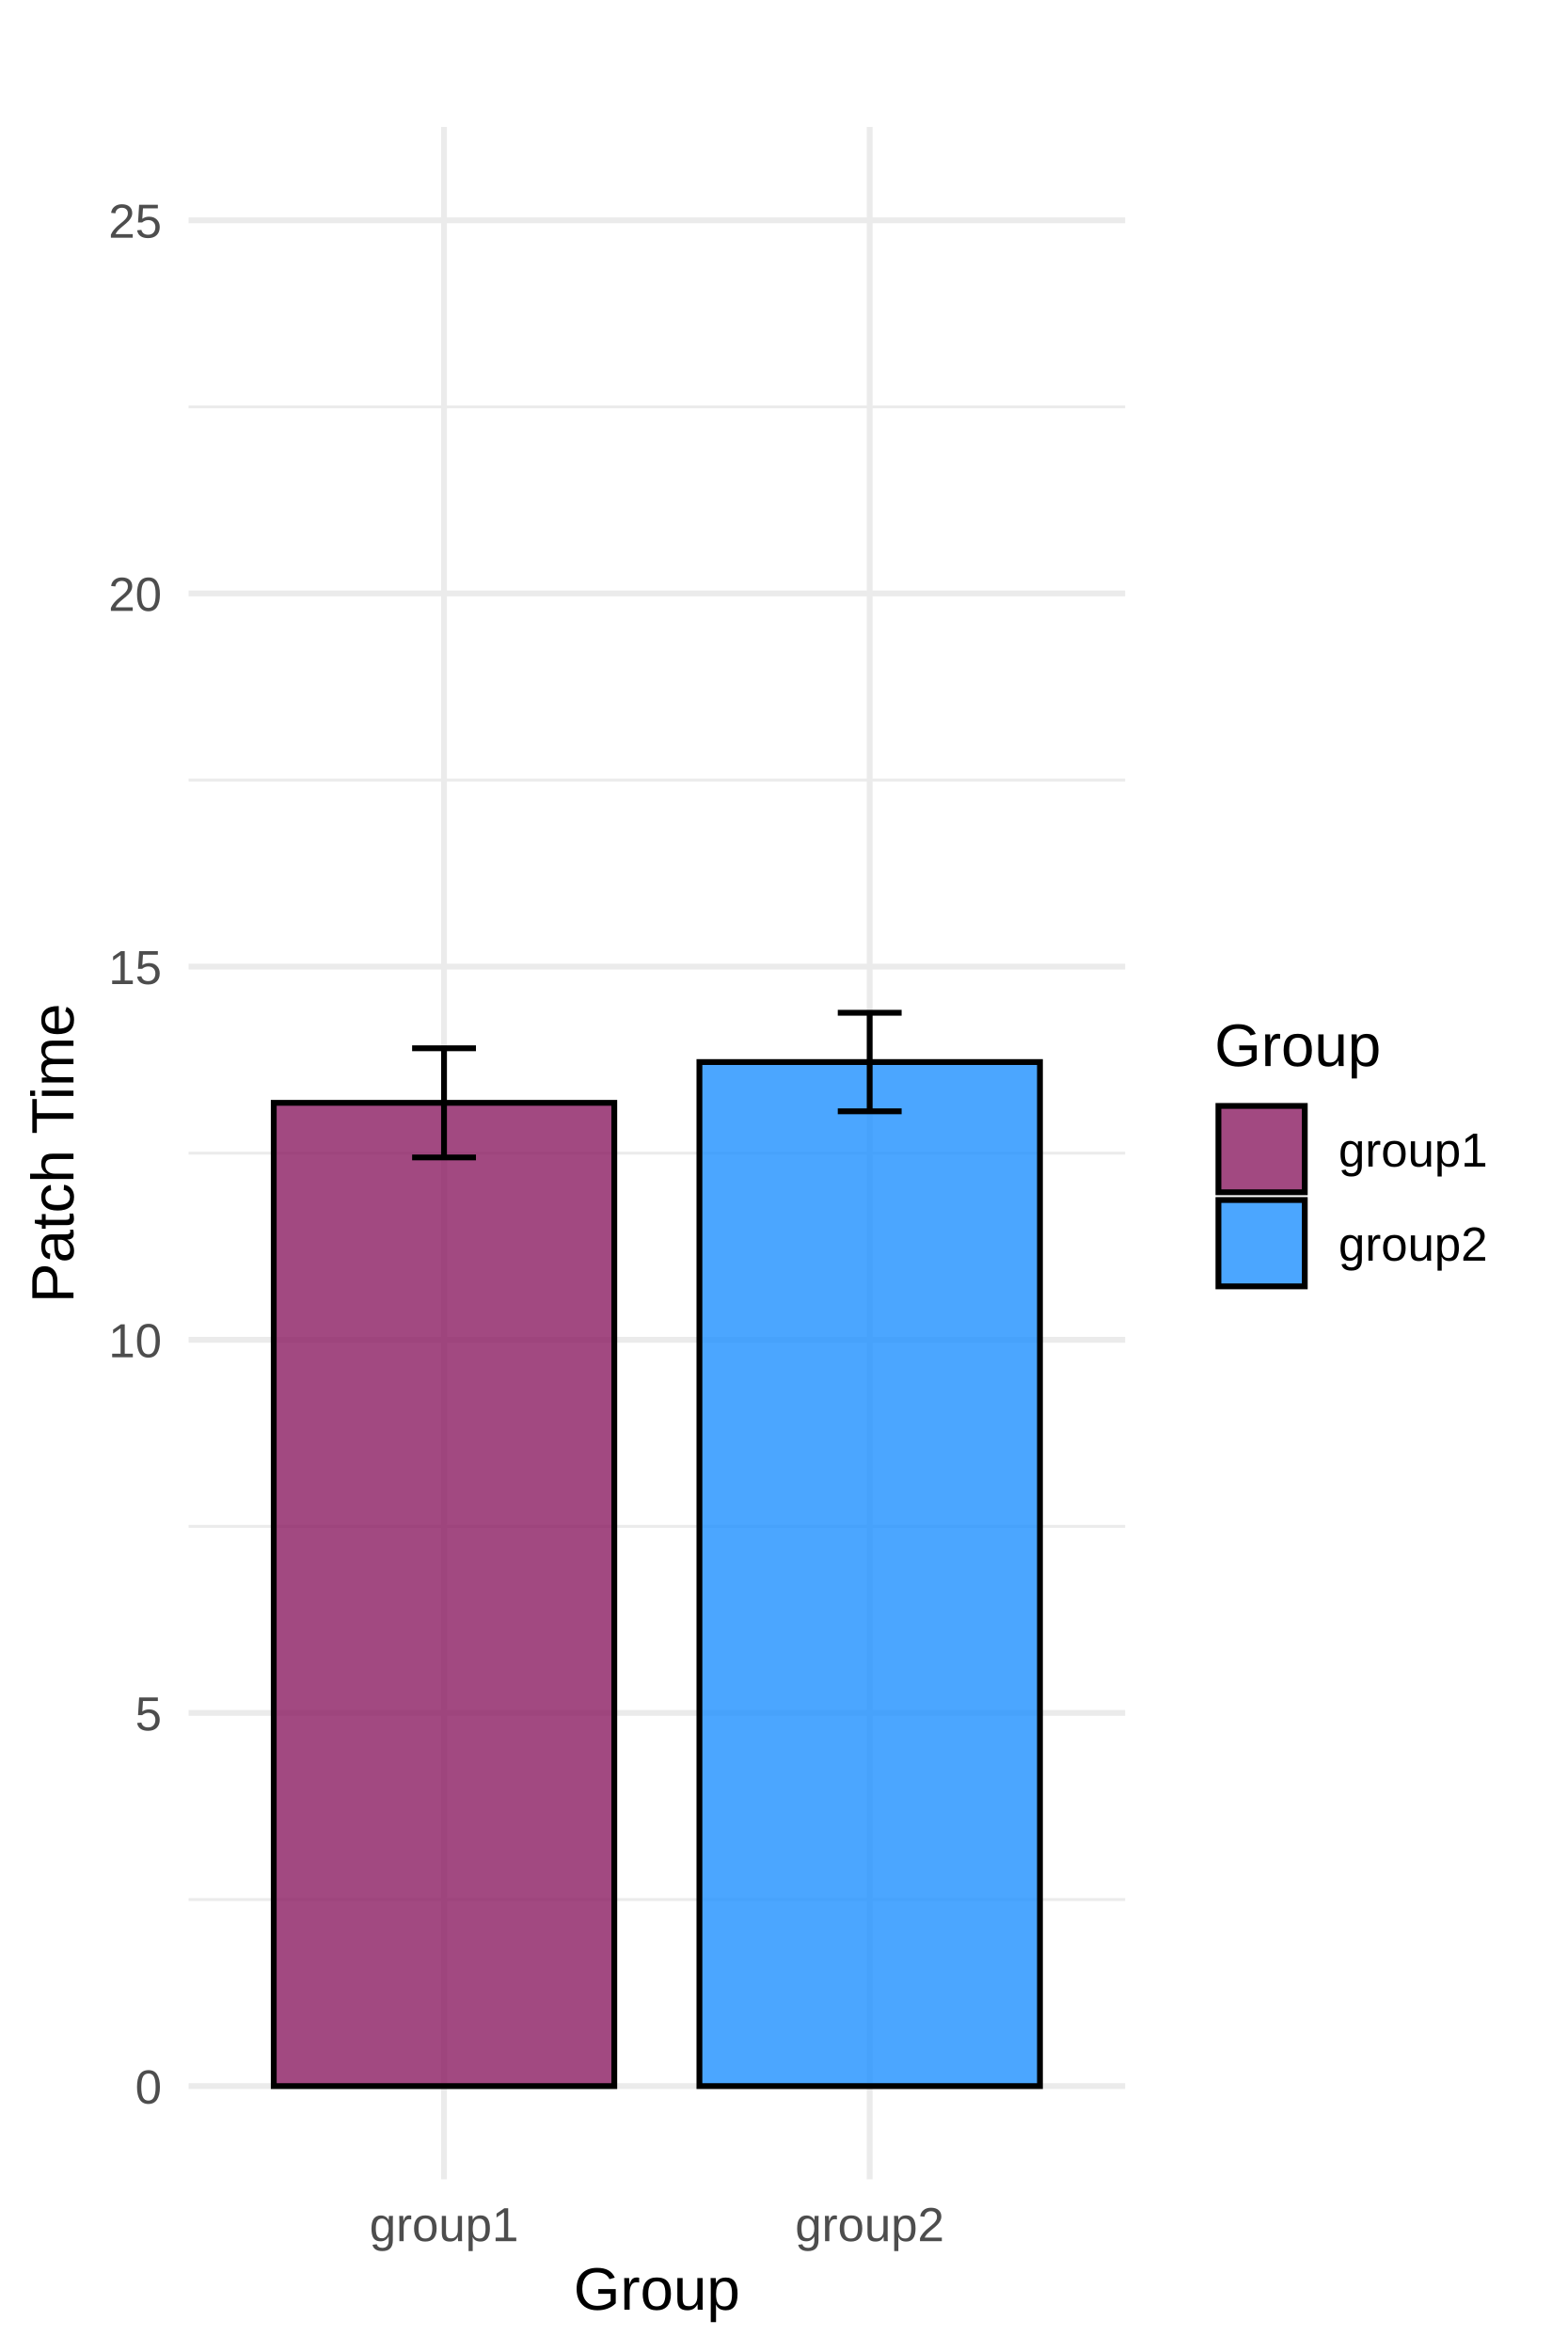
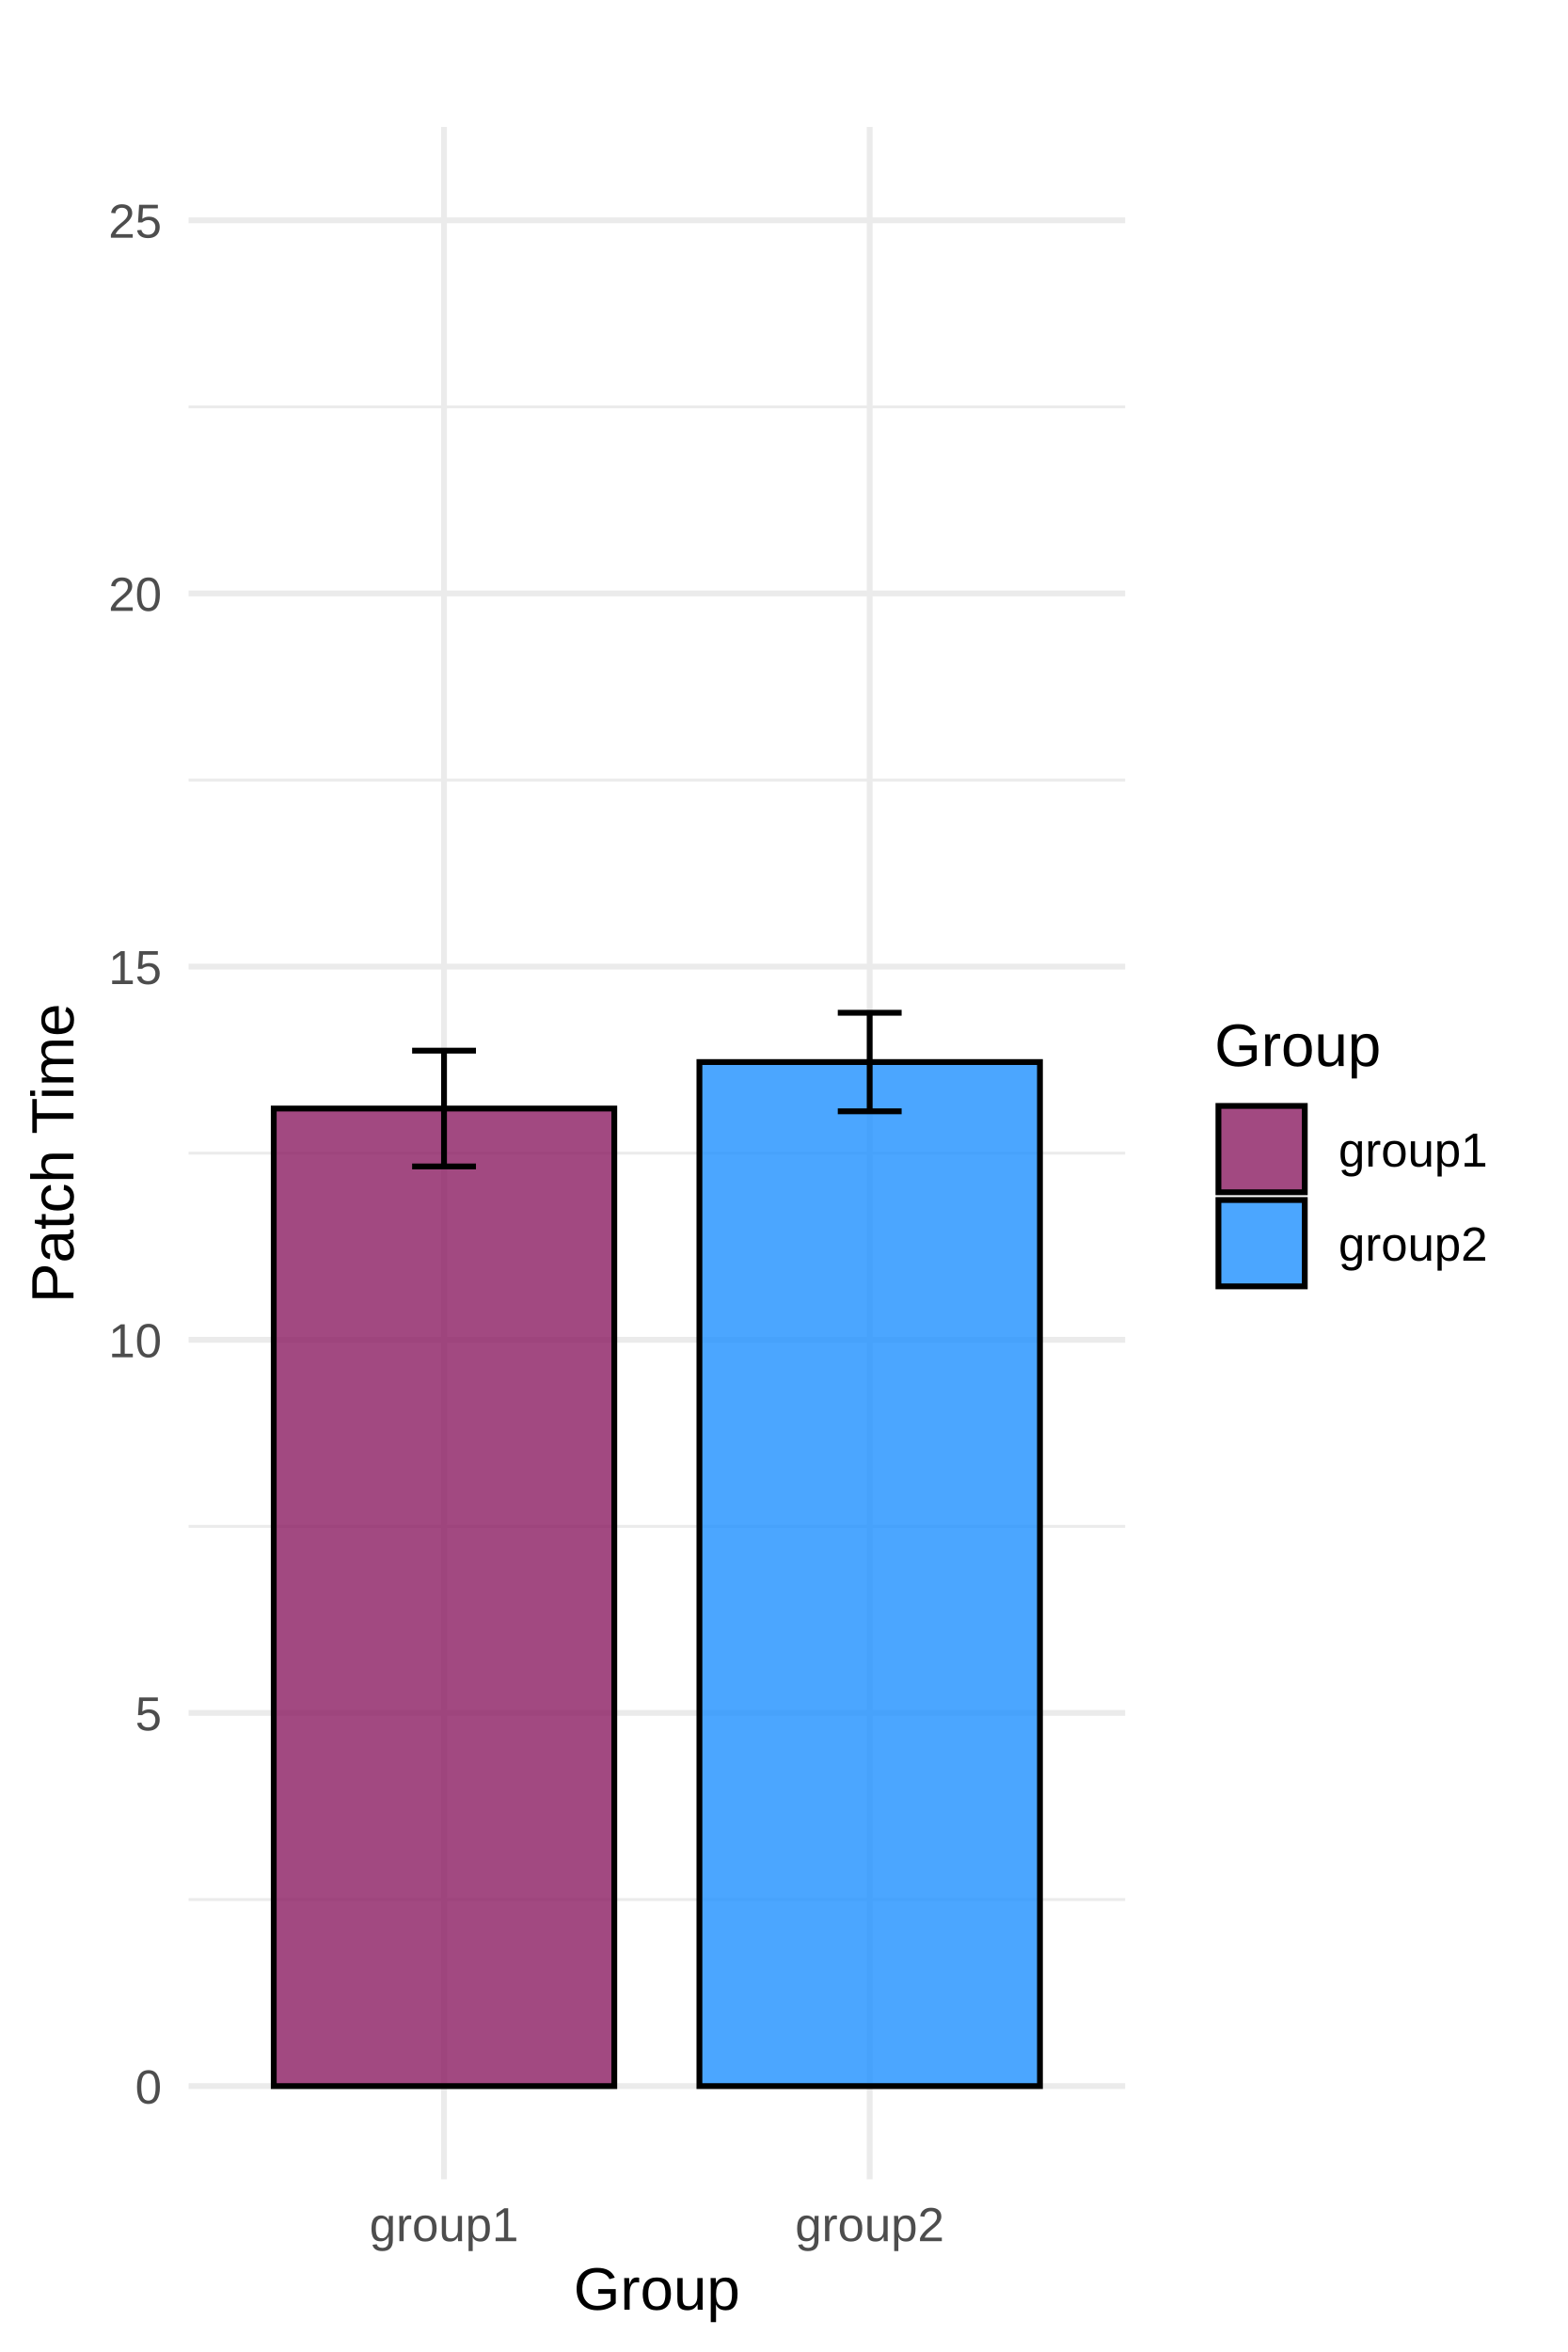
<svg xmlns="http://www.w3.org/2000/svg" class="svglite" width="288.00pt" height="432.00pt" viewBox="0 0 288.00 432.00">
  <defs>
    <style type="text/css">
    .svglite line, .svglite polyline, .svglite polygon, .svglite path, .svglite rect, .svglite circle {
      fill: none;
      stroke: #000000;
      stroke-linecap: round;
      stroke-linejoin: round;
      stroke-miterlimit: 10.00;
    }
    .svglite text {
      white-space: pre;
    }
  </style>
  </defs>
  <rect width="100%" height="100%" style="stroke: none; fill: none;" />
  <defs>
    <clipPath id="cpMC4wMHwyODguMDB8MC4wMHw0MzIuMDA=">
      <rect x="0.00" y="0.00" width="288.00" height="432.00" />
    </clipPath>
  </defs>
  <g clip-path="url(#cpMC4wMHwyODguMDB8MC4wMHw0MzIuMDA=)">
</g>
  <defs>
    <clipPath id="cpMzQuNjV8MjA2LjcwfDIzLjMyfDQwMC4yOQ==">
      <rect x="34.65" y="23.32" width="172.05" height="376.97" />
    </clipPath>
  </defs>
  <g clip-path="url(#cpMzQuNjV8MjA2LjcwfDIzLjMyfDQwMC4yOQ==)">
    <polyline points="34.65,348.89 206.70,348.89 " style="stroke-width: 0.53; stroke: #EBEBEB; stroke-linecap: butt;" />
    <polyline points="34.65,280.35 206.70,280.35 " style="stroke-width: 0.53; stroke: #EBEBEB; stroke-linecap: butt;" />
    <polyline points="34.65,211.81 206.70,211.81 " style="stroke-width: 0.53; stroke: #EBEBEB; stroke-linecap: butt;" />
    <polyline points="34.65,143.27 206.70,143.27 " style="stroke-width: 0.53; stroke: #EBEBEB; stroke-linecap: butt;" />
    <polyline points="34.65,74.73 206.70,74.73 " style="stroke-width: 0.53; stroke: #EBEBEB; stroke-linecap: butt;" />
    <polyline points="34.65,383.16 206.70,383.16 " style="stroke-width: 1.07; stroke: #EBEBEB; stroke-linecap: butt;" />
    <polyline points="34.65,314.62 206.70,314.62 " style="stroke-width: 1.07; stroke: #EBEBEB; stroke-linecap: butt;" />
    <polyline points="34.65,246.08 206.70,246.08 " style="stroke-width: 1.07; stroke: #EBEBEB; stroke-linecap: butt;" />
    <polyline points="34.65,177.54 206.70,177.54 " style="stroke-width: 1.07; stroke: #EBEBEB; stroke-linecap: butt;" />
    <polyline points="34.65,109.00 206.70,109.00 " style="stroke-width: 1.07; stroke: #EBEBEB; stroke-linecap: butt;" />
    <polyline points="34.65,40.46 206.70,40.46 " style="stroke-width: 1.07; stroke: #EBEBEB; stroke-linecap: butt;" />
    <polyline points="81.57,400.29 81.57,23.32 " style="stroke-width: 1.07; stroke: #EBEBEB; stroke-linecap: butt;" />
    <polyline points="159.77,400.29 159.77,23.32 " style="stroke-width: 1.07; stroke: #EBEBEB; stroke-linecap: butt;" />
-     <rect x="50.29" y="202.56" width="62.56" height="180.60" style="stroke-width: 1.07; stroke-linecap: butt; stroke-linejoin: miter; fill: #8B1C62; fill-opacity: 0.80;" />
+     <rect x="50.29" y="203.61" width="62.56" height="179.55" style="stroke-width: 1.07; stroke-linecap: butt; stroke-linejoin: miter; fill: #8B1C62; fill-opacity: 0.80;" />
    <rect x="128.49" y="195.07" width="62.56" height="188.09" style="stroke-width: 1.07; stroke-linecap: butt; stroke-linejoin: miter; fill: #1E90FF; fill-opacity: 0.80;" />
-     <polyline points="75.71,192.54 87.44,192.54 " style="stroke-width: 1.07; stroke-linecap: butt;" />
-     <polyline points="81.57,192.54 81.57,212.59 " style="stroke-width: 1.07; stroke-linecap: butt;" />
-     <polyline points="75.71,212.59 87.44,212.59 " style="stroke-width: 1.07; stroke-linecap: butt;" />
+     <polyline points="75.71,192.98 87.44,192.98 " style="stroke-width: 1.07; stroke-linecap: butt;" />
+     <polyline points="81.57,192.98 81.57,214.24 " style="stroke-width: 1.07; stroke-linecap: butt;" />
+     <polyline points="75.71,214.24 87.44,214.24 " style="stroke-width: 1.07; stroke-linecap: butt;" />
    <polyline points="153.91,186.02 165.64,186.02 " style="stroke-width: 1.07; stroke-linecap: butt;" />
    <polyline points="159.77,186.02 159.77,204.12 " style="stroke-width: 1.07; stroke-linecap: butt;" />
    <polyline points="153.91,204.12 165.64,204.12 " style="stroke-width: 1.07; stroke-linecap: butt;" />
  </g>
  <g clip-path="url(#cpMC4wMHwyODguMDB8MC4wMHw0MzIuMDA=)">
-     <text x="29.72" y="386.37" text-anchor="end" style="font-size: 8.80px;fill: #4D4D4D; font-family: &quot;Liberation Sans&quot;;" textLength="5.59px" lengthAdjust="spacingAndGlyphs">0</text>
-     <text x="29.72" y="317.83" text-anchor="end" style="font-size: 8.80px;fill: #4D4D4D; font-family: &quot;Liberation Sans&quot;;" textLength="5.59px" lengthAdjust="spacingAndGlyphs">5</text>
-     <text x="29.72" y="249.29" text-anchor="end" style="font-size: 8.80px;fill: #4D4D4D; font-family: &quot;Liberation Sans&quot;;" textLength="11.19px" lengthAdjust="spacingAndGlyphs">10</text>
-     <text x="29.72" y="180.75" text-anchor="end" style="font-size: 8.80px;fill: #4D4D4D; font-family: &quot;Liberation Sans&quot;;" textLength="11.19px" lengthAdjust="spacingAndGlyphs">15</text>
-     <text x="29.72" y="112.20" text-anchor="end" style="font-size: 8.80px;fill: #4D4D4D; font-family: &quot;Liberation Sans&quot;;" textLength="11.19px" lengthAdjust="spacingAndGlyphs">20</text>
-     <text x="29.72" y="43.66" text-anchor="end" style="font-size: 8.80px;fill: #4D4D4D; font-family: &quot;Liberation Sans&quot;;" textLength="11.19px" lengthAdjust="spacingAndGlyphs">25</text>
-     <text x="81.57" y="411.64" text-anchor="middle" style="font-size: 8.80px;fill: #4D4D4D; font-family: &quot;Liberation Sans&quot;;" textLength="31.15px" lengthAdjust="spacingAndGlyphs">group1</text>
-     <text x="159.77" y="411.64" text-anchor="middle" style="font-size: 8.80px;fill: #4D4D4D; font-family: &quot;Liberation Sans&quot;;" textLength="31.15px" lengthAdjust="spacingAndGlyphs">group2</text>
-     <text x="120.67" y="424.23" text-anchor="middle" style="font-size: 11.00px; font-family: &quot;Liberation Sans&quot;;" textLength="33.49px" lengthAdjust="spacingAndGlyphs">Group</text>
-     <text transform="translate(13.50,211.81) rotate(-90)" text-anchor="middle" style="font-size: 11.00px; font-family: &quot;Liberation Sans&quot;;" textLength="60.62px" lengthAdjust="spacingAndGlyphs">Patch Time</text>
-     <text x="223.13" y="195.80" style="font-size: 11.00px; font-family: &quot;Liberation Sans&quot;;" textLength="33.49px" lengthAdjust="spacingAndGlyphs">Group</text>
+     <text x="29.72" y="386.37" text-anchor="end" style="font-size: 8.80px;fill: #4D4D4D; font-family: &quot;Arimo&quot;;" textLength="5.59px" lengthAdjust="spacingAndGlyphs">0</text>
+     <text x="29.72" y="317.83" text-anchor="end" style="font-size: 8.80px;fill: #4D4D4D; font-family: &quot;Arimo&quot;;" textLength="5.59px" lengthAdjust="spacingAndGlyphs">5</text>
+     <text x="29.72" y="249.29" text-anchor="end" style="font-size: 8.80px;fill: #4D4D4D; font-family: &quot;Arimo&quot;;" textLength="11.19px" lengthAdjust="spacingAndGlyphs">10</text>
+     <text x="29.72" y="180.75" text-anchor="end" style="font-size: 8.80px;fill: #4D4D4D; font-family: &quot;Arimo&quot;;" textLength="11.19px" lengthAdjust="spacingAndGlyphs">15</text>
+     <text x="29.72" y="112.20" text-anchor="end" style="font-size: 8.80px;fill: #4D4D4D; font-family: &quot;Arimo&quot;;" textLength="11.19px" lengthAdjust="spacingAndGlyphs">20</text>
+     <text x="29.72" y="43.66" text-anchor="end" style="font-size: 8.80px;fill: #4D4D4D; font-family: &quot;Arimo&quot;;" textLength="11.19px" lengthAdjust="spacingAndGlyphs">25</text>
+     <text x="81.57" y="411.64" text-anchor="middle" style="font-size: 8.80px;fill: #4D4D4D; font-family: &quot;Arimo&quot;;" textLength="31.15px" lengthAdjust="spacingAndGlyphs">group1</text>
+     <text x="159.77" y="411.64" text-anchor="middle" style="font-size: 8.80px;fill: #4D4D4D; font-family: &quot;Arimo&quot;;" textLength="31.15px" lengthAdjust="spacingAndGlyphs">group2</text>
+     <text x="120.67" y="424.23" text-anchor="middle" style="font-size: 11.00px; font-family: &quot;Arimo&quot;;" textLength="33.49px" lengthAdjust="spacingAndGlyphs">Group</text>
+     <text transform="translate(13.50,211.81) rotate(-90)" text-anchor="middle" style="font-size: 11.00px; font-family: &quot;Arimo&quot;;" textLength="60.62px" lengthAdjust="spacingAndGlyphs">Patch Time</text>
+     <text x="223.13" y="195.80" style="font-size: 11.00px; font-family: &quot;Arimo&quot;;" textLength="33.49px" lengthAdjust="spacingAndGlyphs">Group</text>
    <rect x="223.84" y="203.13" width="15.86" height="15.86" style="stroke-width: 1.07; stroke-linecap: butt; stroke-linejoin: miter; fill: #8B1C62; fill-opacity: 0.80;" />
    <rect x="223.84" y="220.41" width="15.86" height="15.86" style="stroke-width: 1.07; stroke-linecap: butt; stroke-linejoin: miter; fill: #1E90FF; fill-opacity: 0.80;" />
-     <text x="245.89" y="214.27" style="font-size: 8.80px; font-family: &quot;Liberation Sans&quot;;" textLength="31.15px" lengthAdjust="spacingAndGlyphs">group1</text>
-     <text x="245.89" y="231.55" style="font-size: 8.80px; font-family: &quot;Liberation Sans&quot;;" textLength="31.15px" lengthAdjust="spacingAndGlyphs">group2</text>
+     <text x="245.89" y="214.27" style="font-size: 8.80px; font-family: &quot;Arimo&quot;;" textLength="31.15px" lengthAdjust="spacingAndGlyphs">group1</text>
+     <text x="245.89" y="231.55" style="font-size: 8.80px; font-family: &quot;Arimo&quot;;" textLength="31.15px" lengthAdjust="spacingAndGlyphs">group2</text>
  </g>
</svg>
